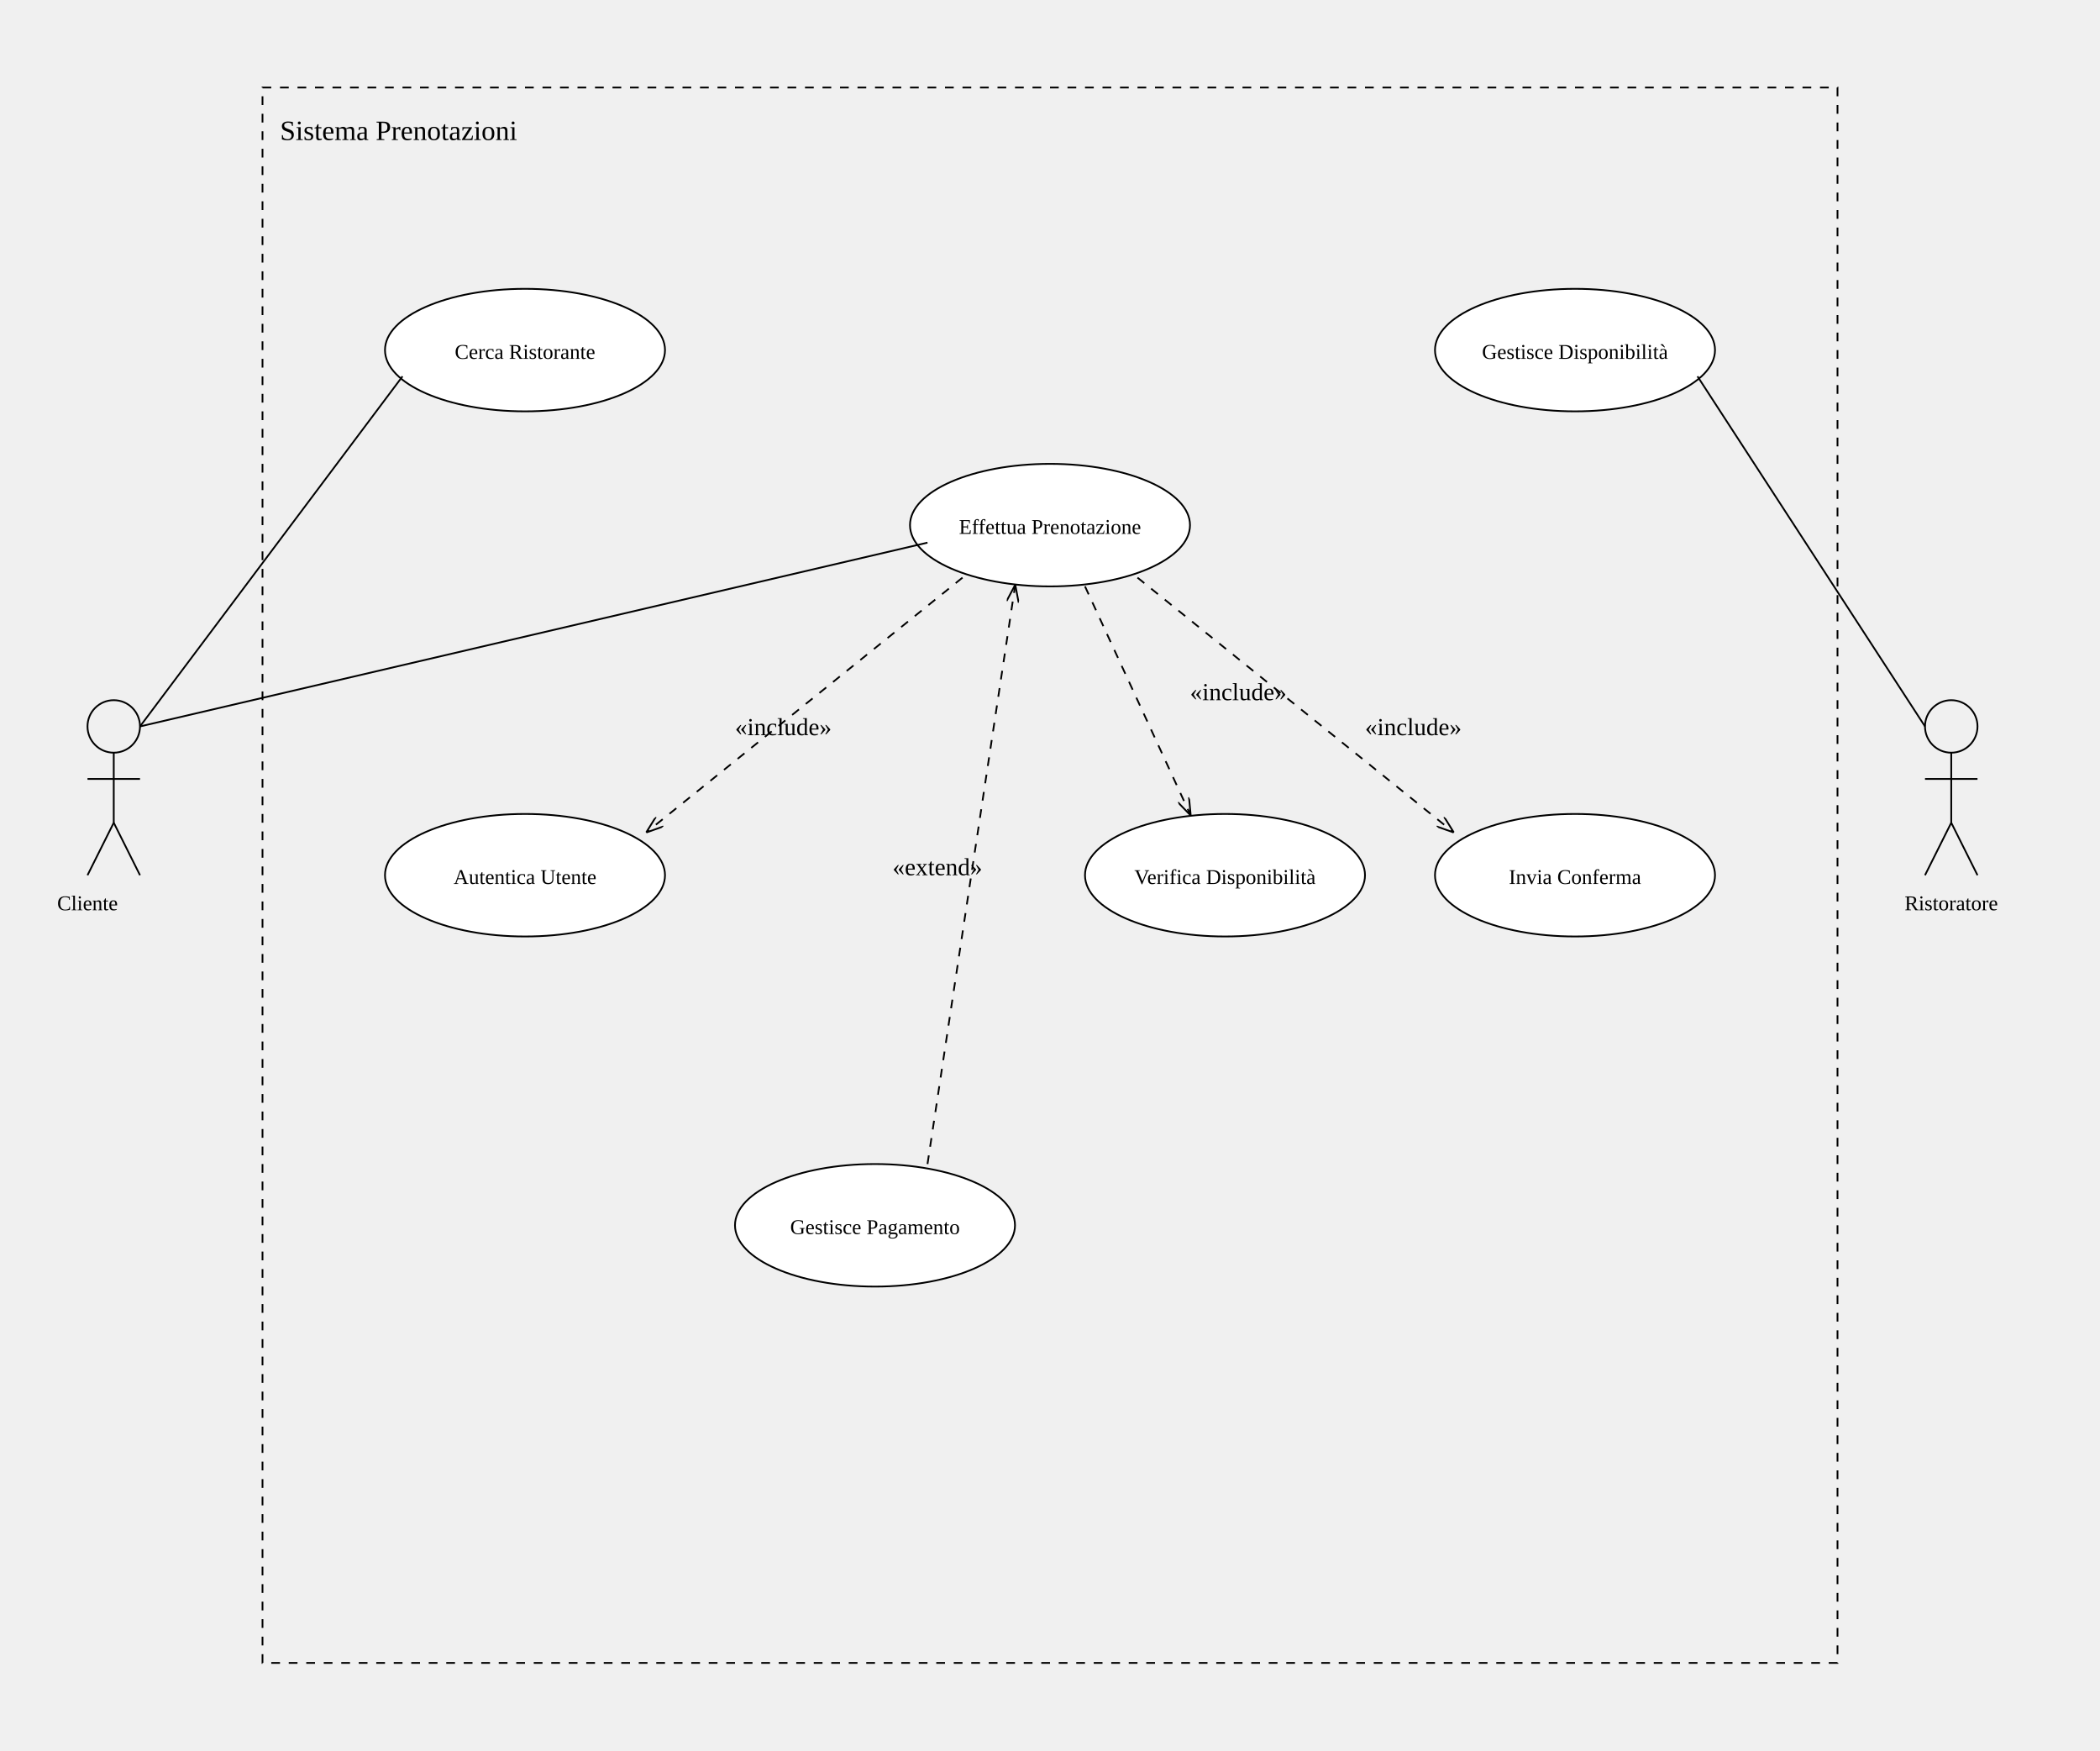
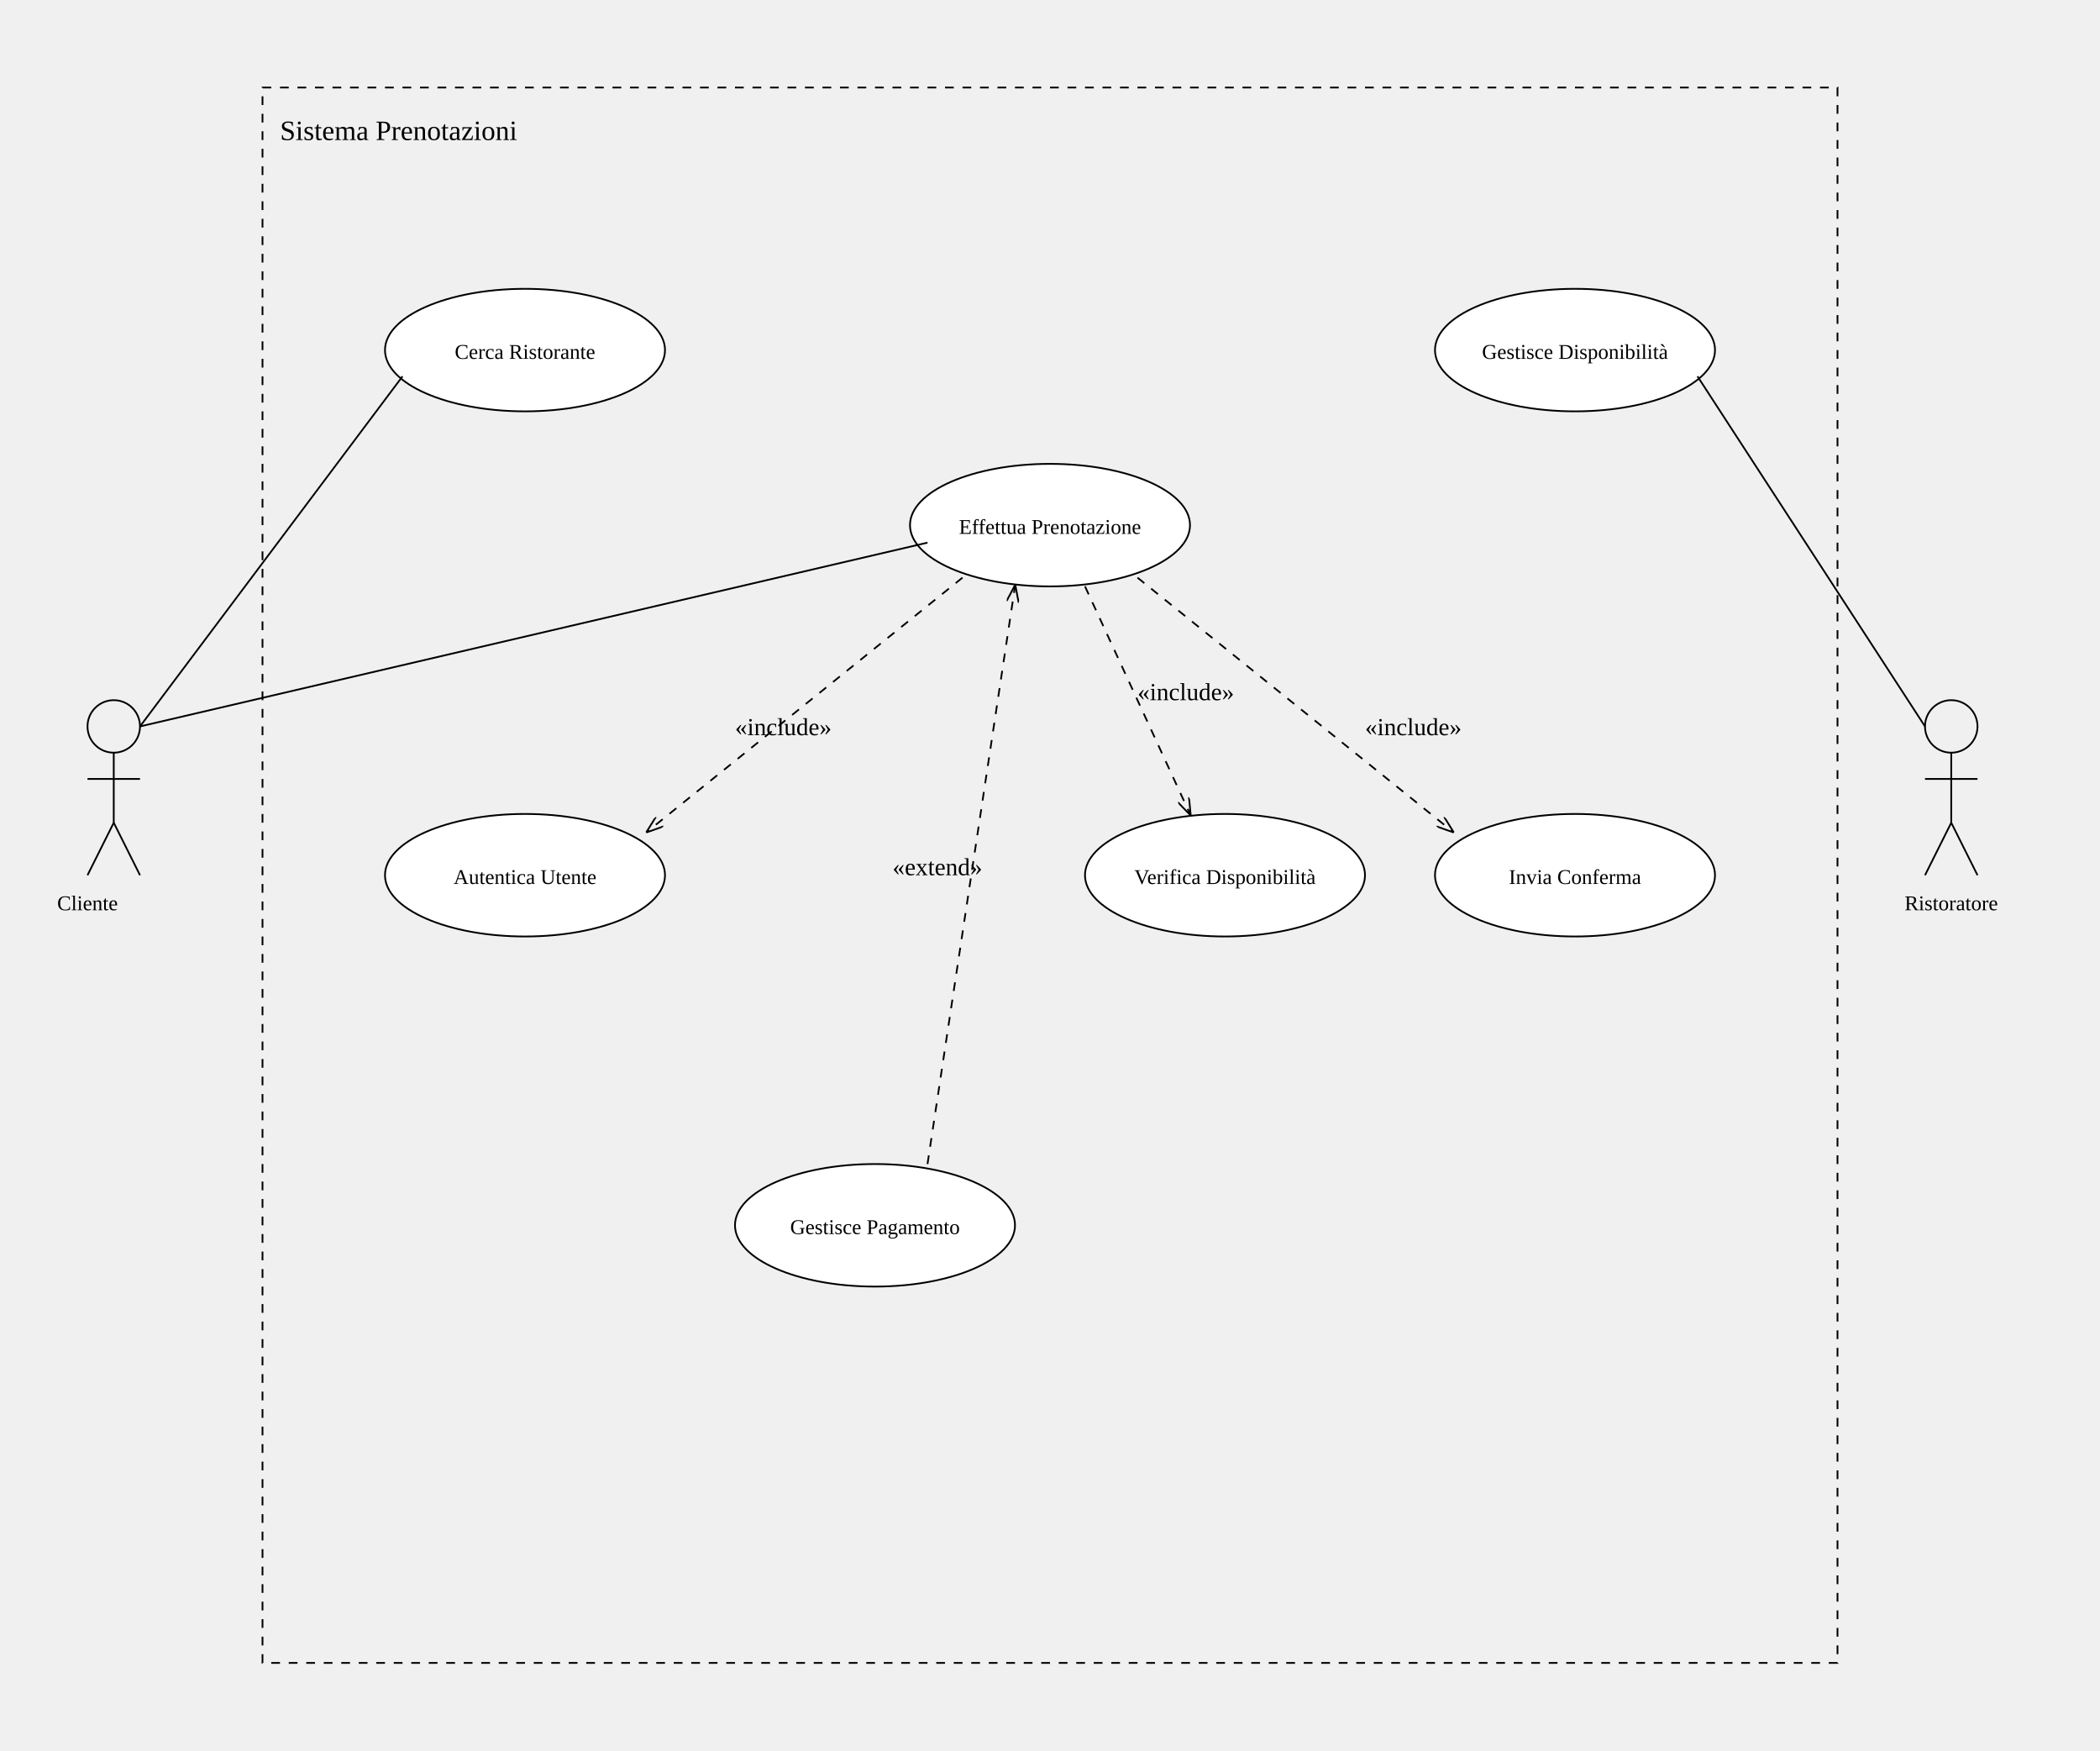
<svg xmlns="http://www.w3.org/2000/svg" width="1200" height="1000">
  <defs>
    <marker id="arrowhead" markerWidth="10" markerHeight="7" refX="9" refY="3.5" orient="auto">
      <path d="M 0 0 L 10 3.5 L 0 7" fill="none" stroke="black" stroke-width="1" />
    </marker>
  </defs>
  <g transform="translate(50,400)">
    <circle cx="15" cy="15" r="15" fill="none" stroke="black" />
    <line x1="15" y1="30" x2="15" y2="70" stroke="black" />
    <line x1="0" y1="45" x2="30" y2="45" stroke="black" />
    <line x1="15" y1="70" x2="0" y2="100" stroke="black" />
    <line x1="15" y1="70" x2="30" y2="100" stroke="black" />
    <text x="0" y="120" text-anchor="middle">Cliente</text>
  </g>
  <g transform="translate(1100,400)">
    <circle cx="15" cy="15" r="15" fill="none" stroke="black" />
    <line x1="15" y1="30" x2="15" y2="70" stroke="black" />
    <line x1="0" y1="45" x2="30" y2="45" stroke="black" />
    <line x1="15" y1="70" x2="0" y2="100" stroke="black" />
    <line x1="15" y1="70" x2="30" y2="100" stroke="black" />
    <text x="15" y="120" text-anchor="middle">Ristoratore</text>
  </g>
  <rect x="150" y="50" width="900" height="900" fill="none" stroke="black" stroke-dasharray="5,5" />
  <text x="160" y="80" font-size="16">Sistema Prenotazioni</text>
  <ellipse cx="300" cy="200" rx="80" ry="35" fill="white" stroke="black" />
  <text x="300" y="205" text-anchor="middle">Cerca Ristorante</text>
  <ellipse cx="600" cy="300" rx="80" ry="35" fill="white" stroke="black" />
  <text x="600" y="305" text-anchor="middle">Effettua Prenotazione</text>
  <ellipse cx="900" cy="200" rx="80" ry="35" fill="white" stroke="black" />
  <text x="900" y="205" text-anchor="middle">Gestisce Disponibilità</text>
  <ellipse cx="300" cy="500" rx="80" ry="35" fill="white" stroke="black" />
  <text x="300" y="505" text-anchor="middle">Autentica Utente</text>
  <ellipse cx="700" cy="500" rx="80" ry="35" fill="white" stroke="black" />
  <text x="700" y="505" text-anchor="middle">Verifica Disponibilità</text>
  <ellipse cx="900" cy="500" rx="80" ry="35" fill="white" stroke="black" />
  <text x="900" y="505" text-anchor="middle">Invia Conferma</text>
  <ellipse cx="500" cy="700" rx="80" ry="35" fill="white" stroke="black" />
  <text x="500" y="705" text-anchor="middle">Gestisce Pagamento</text>
  <line x1="80" y1="415" x2="230" y2="215" stroke="black" />
  <line x1="80" y1="415" x2="530" y2="310" stroke="black" />
  <line x1="1100" y1="415" x2="970" y2="215" stroke="black" />
  <line x1="550" y1="330" x2="370" y2="475" stroke="black" stroke-dasharray="5,5" marker-end="url(#arrowhead)" />
  <text x="420" y="420" style="font-size: 14px;">«include»</text>
  <line x1="620" y1="335" x2="680" y2="465" stroke="black" stroke-dasharray="5,5" marker-end="url(#arrowhead)" />
-   <text x="680" y="400" style="font-size: 14px;">«include»</text>
+   <text x="650" y="400" style="font-size: 14px;">«include»</text>
  <line x1="650" y1="330" x2="830" y2="475" stroke="black" stroke-dasharray="5,5" marker-end="url(#arrowhead)" />
  <text x="780" y="420" style="font-size: 14px;">«include»</text>
  <line x1="530" y1="665" x2="580" y2="335" stroke="black" stroke-dasharray="5,5" marker-end="url(#arrowhead)" />
  <text x="510" y="500" style="font-size: 14px;">«extend»</text>
</svg>
